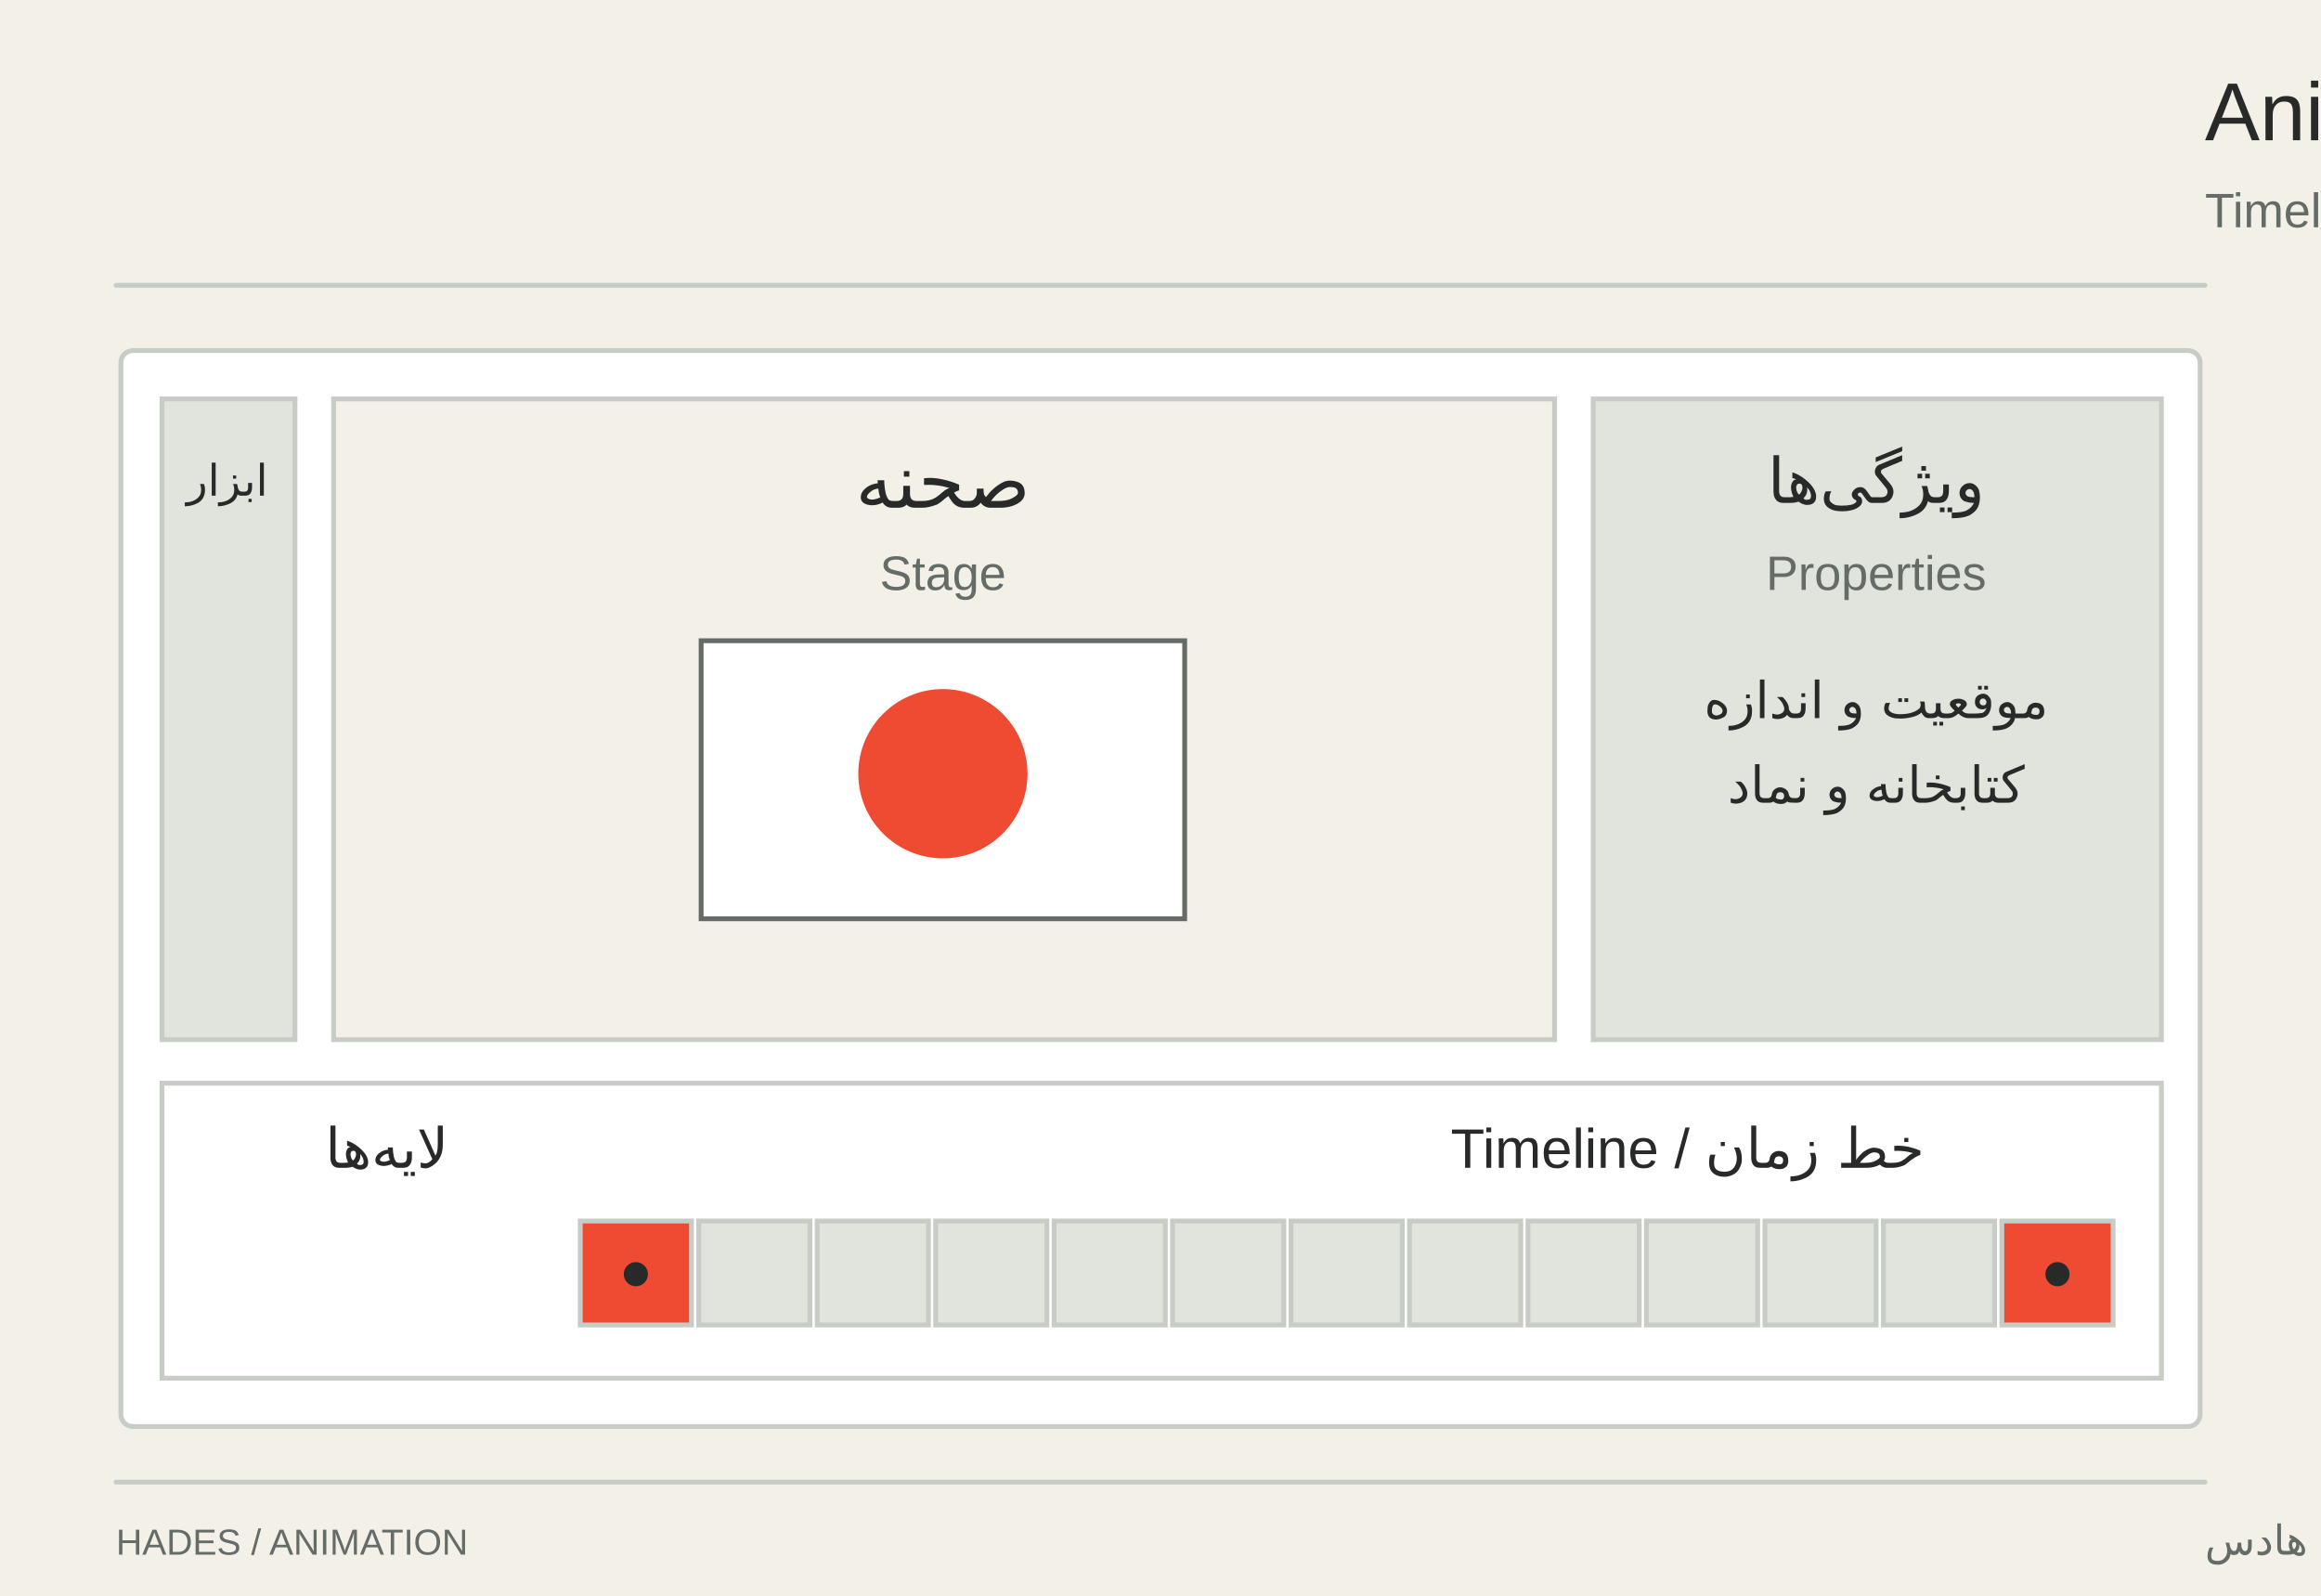
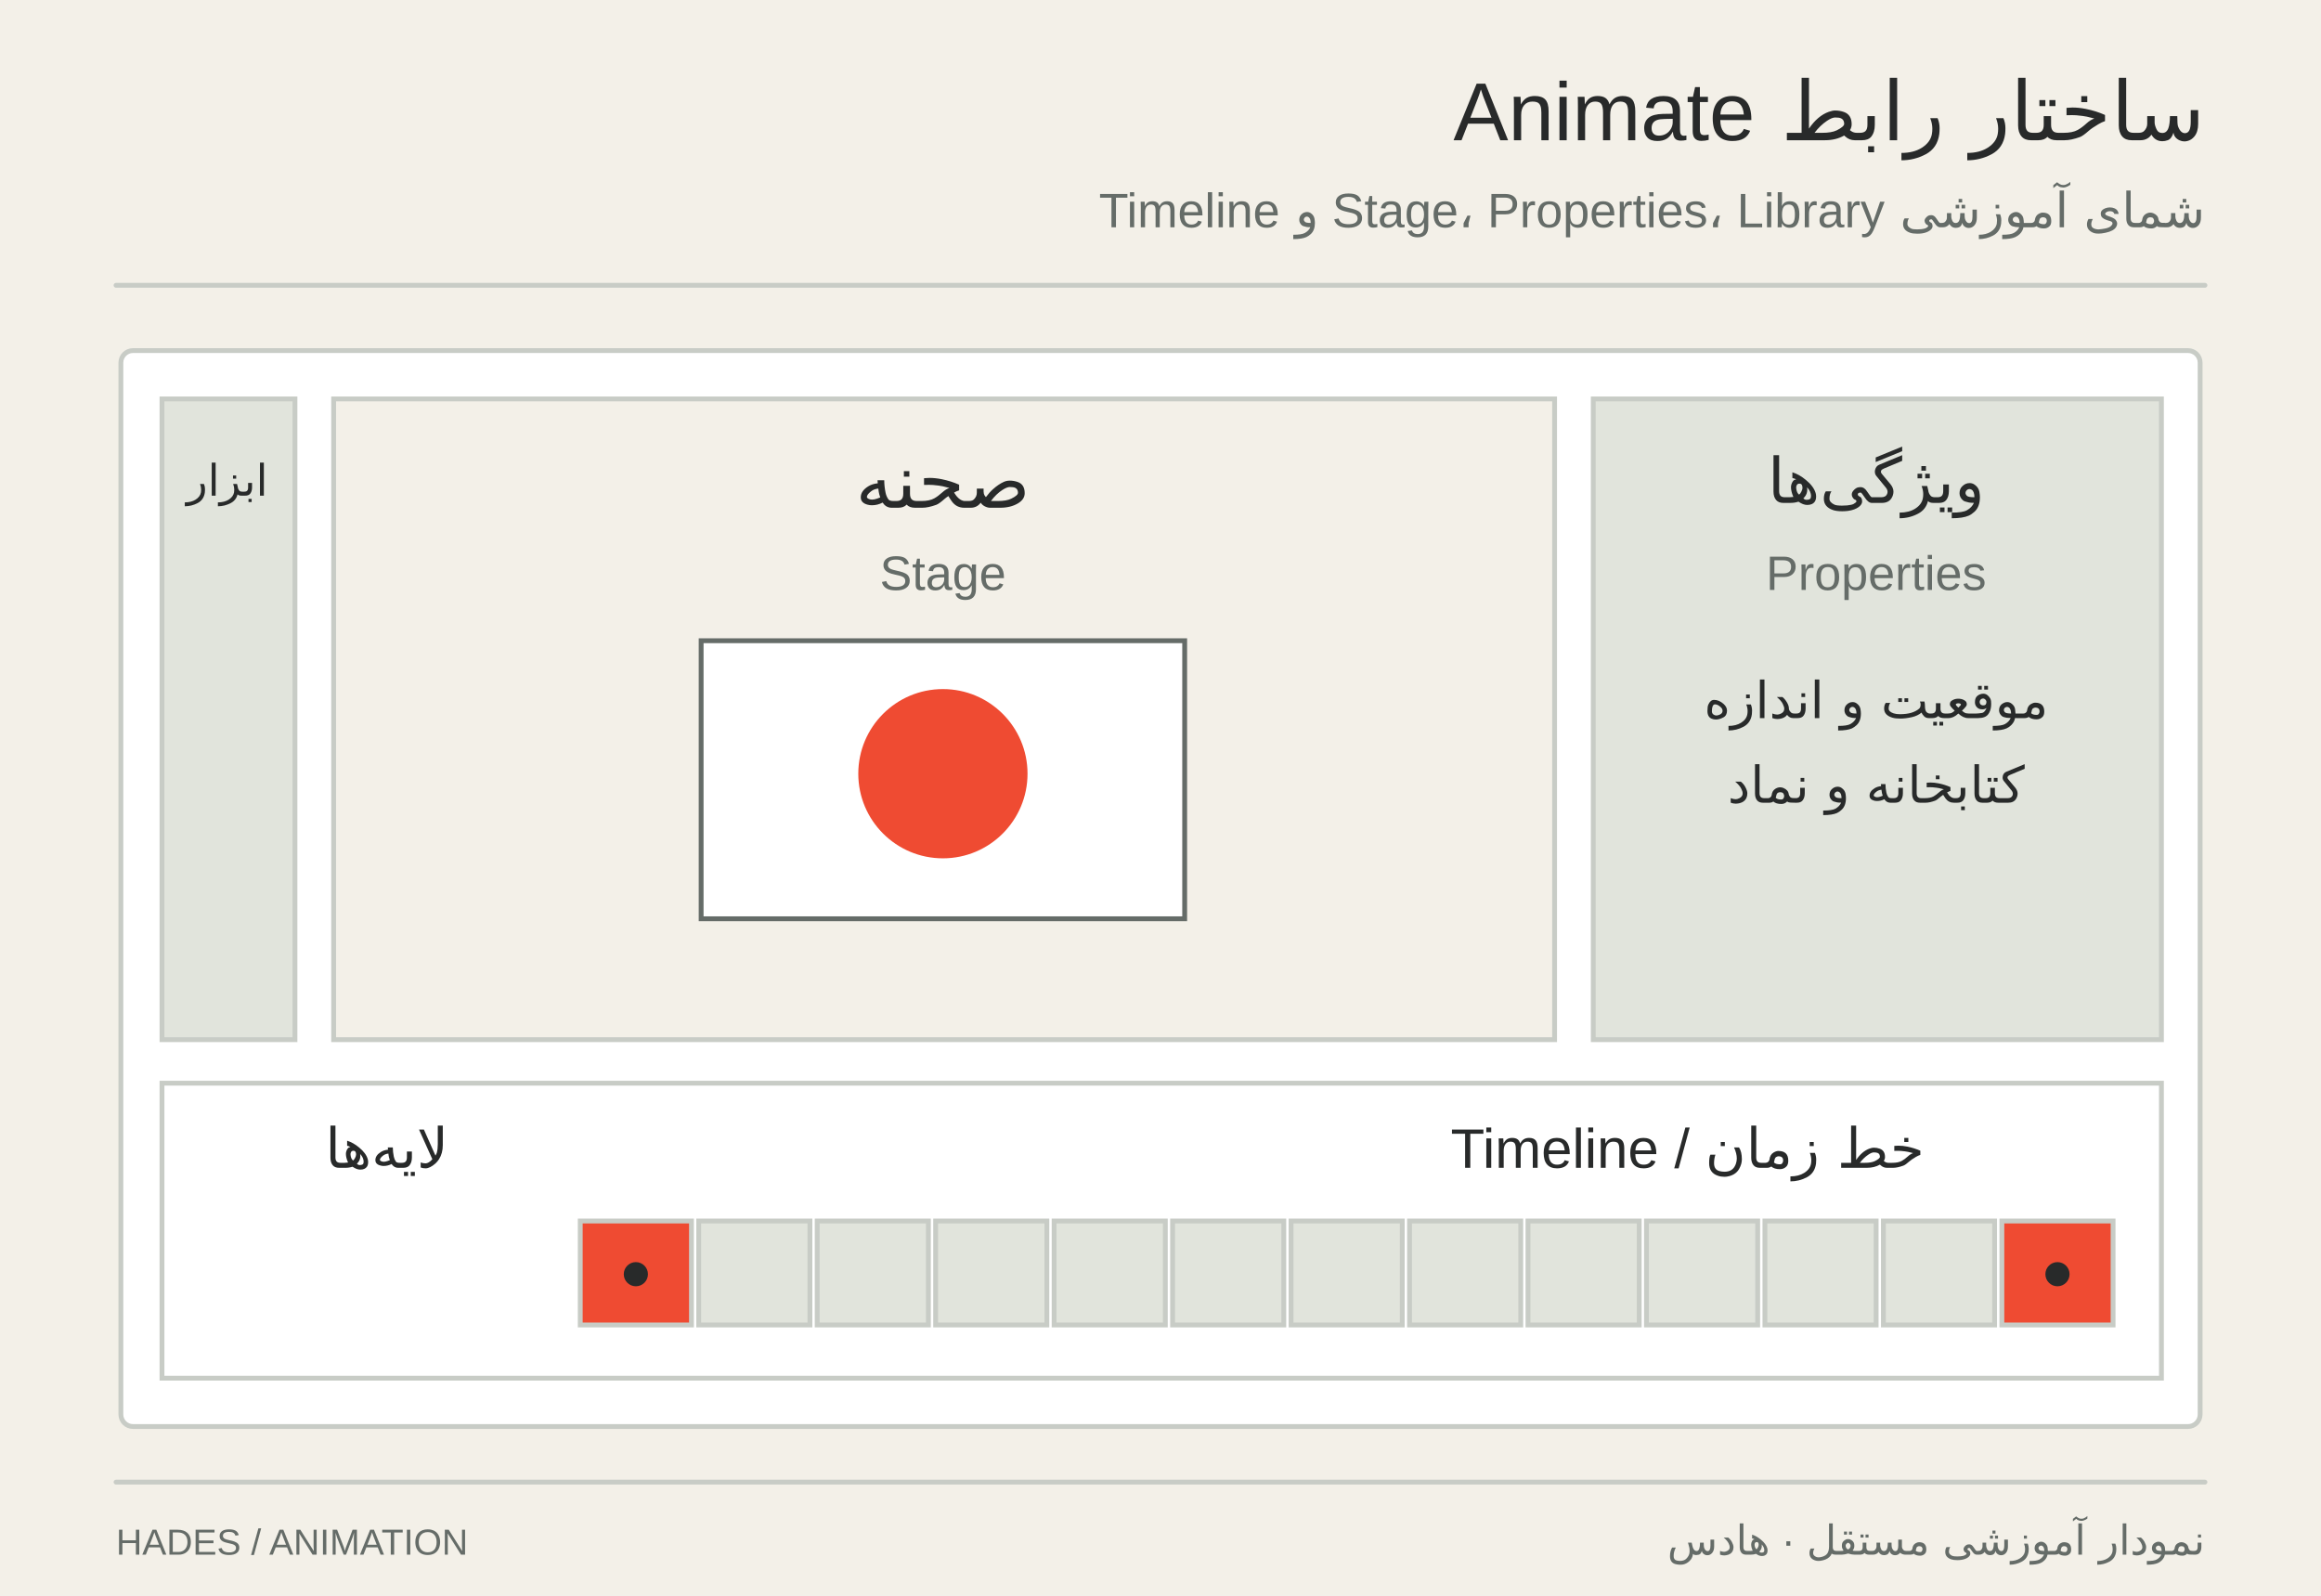
<svg xmlns="http://www.w3.org/2000/svg" width="960" height="660" viewBox="0 0 960 660" role="img" aria-label="ساختار رابط Animate">
  <rect width="960" height="660" fill="#F3F0E8" />
  <g font-family="Tahoma,Arial,sans-serif">
-     <text x="912" y="58" font-size="34" fill="#282A2A" text-anchor="end" direction="rtl" unicode-bidi="plaintext">ساختار رابط Animate</text>
-     <text x="912" y="94" font-size="20" fill="#656C68" text-anchor="end" direction="rtl" unicode-bidi="plaintext">شمای آموزشی Stage، Properties، Library و Timeline</text>
+     <text x="912" y="58" font-size="34" fill="#282A2A" text-anchor="start" direction="rtl" unicode-bidi="plaintext">ساختار رابط Animate</text>
+     <text x="912" y="94" font-size="20" fill="#656C68" text-anchor="start" direction="rtl" unicode-bidi="plaintext">شمای آموزشی Stage، Properties، Library و Timeline</text>
    <line x1="48" y1="118" x2="912" y2="118" stroke="#C8CCC6" stroke-width="2" stroke-linecap="round" />
    <rect x="50" y="145" width="860" height="445" rx="5" fill="#fff" stroke="#C8CCC6" stroke-width="2" />
    <rect x="67" y="165" width="55" height="265" rx="0" fill="#E1E4DC" stroke="#C8CCC6" stroke-width="2" />
    <rect x="138" y="165" width="505" height="265" rx="0" fill="#F3F0E8" stroke="#C8CCC6" stroke-width="2" />
    <rect x="659" y="165" width="235" height="265" rx="0" fill="#E1E4DC" stroke="#C8CCC6" stroke-width="2" />
    <text x="390" y="210" font-size="31" fill="#282A2A" text-anchor="middle" direction="rtl" unicode-bidi="plaintext">صحنه</text>
    <text x="390" y="244" font-size="20" fill="#656C68" text-anchor="middle" direction="ltr" unicode-bidi="plaintext">Stage</text>
    <rect x="290" y="265" width="200" height="115" rx="0" fill="#fff" stroke="#656C68" stroke-width="2" />
    <circle cx="390" cy="320" r="35" fill="#EF4B32" stroke="none" stroke-width="2" />
    <text x="94" y="205" font-size="18" fill="#282A2A" text-anchor="middle" direction="rtl" unicode-bidi="plaintext">ابزار</text>
    <text x="776" y="208" font-size="26" fill="#282A2A" text-anchor="middle" direction="rtl" unicode-bidi="plaintext">ویژگی‌ها</text>
    <text x="776" y="244" font-size="20" fill="#656C68" text-anchor="middle" direction="ltr" unicode-bidi="plaintext">Properties</text>
    <text x="776" y="297" font-size="21" fill="#282A2A" text-anchor="middle" direction="rtl" unicode-bidi="plaintext">موقعیت و اندازه</text>
    <text x="776" y="332" font-size="21" fill="#282A2A" text-anchor="middle" direction="rtl" unicode-bidi="plaintext">کتابخانه و نماد</text>
    <rect x="67" y="448" width="827" height="122" rx="0" fill="#fff" stroke="#C8CCC6" stroke-width="2" />
    <text x="160" y="483" font-size="23" fill="#282A2A" text-anchor="middle" direction="rtl" unicode-bidi="plaintext">لایه‌ها</text>
    <text x="698" y="483" font-size="23" fill="#282A2A" text-anchor="middle" direction="rtl" unicode-bidi="plaintext">خط زمان / Timeline</text>
    <rect x="240" y="505" width="46" height="43" rx="0" fill="#EF4B32" stroke="#C8CCC6" stroke-width="2" />
    <circle cx="263" cy="527" r="5" fill="#282A2A" stroke="none" stroke-width="2" />
    <rect x="289" y="505" width="46" height="43" rx="0" fill="#E1E4DC" stroke="#C8CCC6" stroke-width="2" />
    <rect x="338" y="505" width="46" height="43" rx="0" fill="#E1E4DC" stroke="#C8CCC6" stroke-width="2" />
    <rect x="387" y="505" width="46" height="43" rx="0" fill="#E1E4DC" stroke="#C8CCC6" stroke-width="2" />
    <rect x="436" y="505" width="46" height="43" rx="0" fill="#E1E4DC" stroke="#C8CCC6" stroke-width="2" />
    <rect x="485" y="505" width="46" height="43" rx="0" fill="#E1E4DC" stroke="#C8CCC6" stroke-width="2" />
    <rect x="534" y="505" width="46" height="43" rx="0" fill="#E1E4DC" stroke="#C8CCC6" stroke-width="2" />
    <rect x="583" y="505" width="46" height="43" rx="0" fill="#E1E4DC" stroke="#C8CCC6" stroke-width="2" />
    <rect x="632" y="505" width="46" height="43" rx="0" fill="#E1E4DC" stroke="#C8CCC6" stroke-width="2" />
    <rect x="681" y="505" width="46" height="43" rx="0" fill="#E1E4DC" stroke="#C8CCC6" stroke-width="2" />
    <rect x="730" y="505" width="46" height="43" rx="0" fill="#E1E4DC" stroke="#C8CCC6" stroke-width="2" />
    <rect x="779" y="505" width="46" height="43" rx="0" fill="#E1E4DC" stroke="#C8CCC6" stroke-width="2" />
    <rect x="828" y="505" width="46" height="43" rx="0" fill="#EF4B32" stroke="#C8CCC6" stroke-width="2" />
    <circle cx="851" cy="527" r="5" fill="#282A2A" stroke="none" stroke-width="2" />
    <line x1="48" y1="613" x2="912" y2="613" stroke="#C8CCC6" stroke-width="2" stroke-linecap="round" />
-     <text x="912" y="643" font-size="17" fill="#656C68" text-anchor="end" direction="rtl" unicode-bidi="plaintext">نمودار آموزشی مستقل · هادس</text>
+     <text x="912" y="643" font-size="17" fill="#656C68" text-anchor="start" direction="rtl" unicode-bidi="plaintext">نمودار آموزشی مستقل · هادس</text>
    <text x="48" y="643" font-size="15" fill="#656C68" text-anchor="start" direction="ltr" unicode-bidi="plaintext">HADES / ANIMATION</text>
  </g>
</svg>
